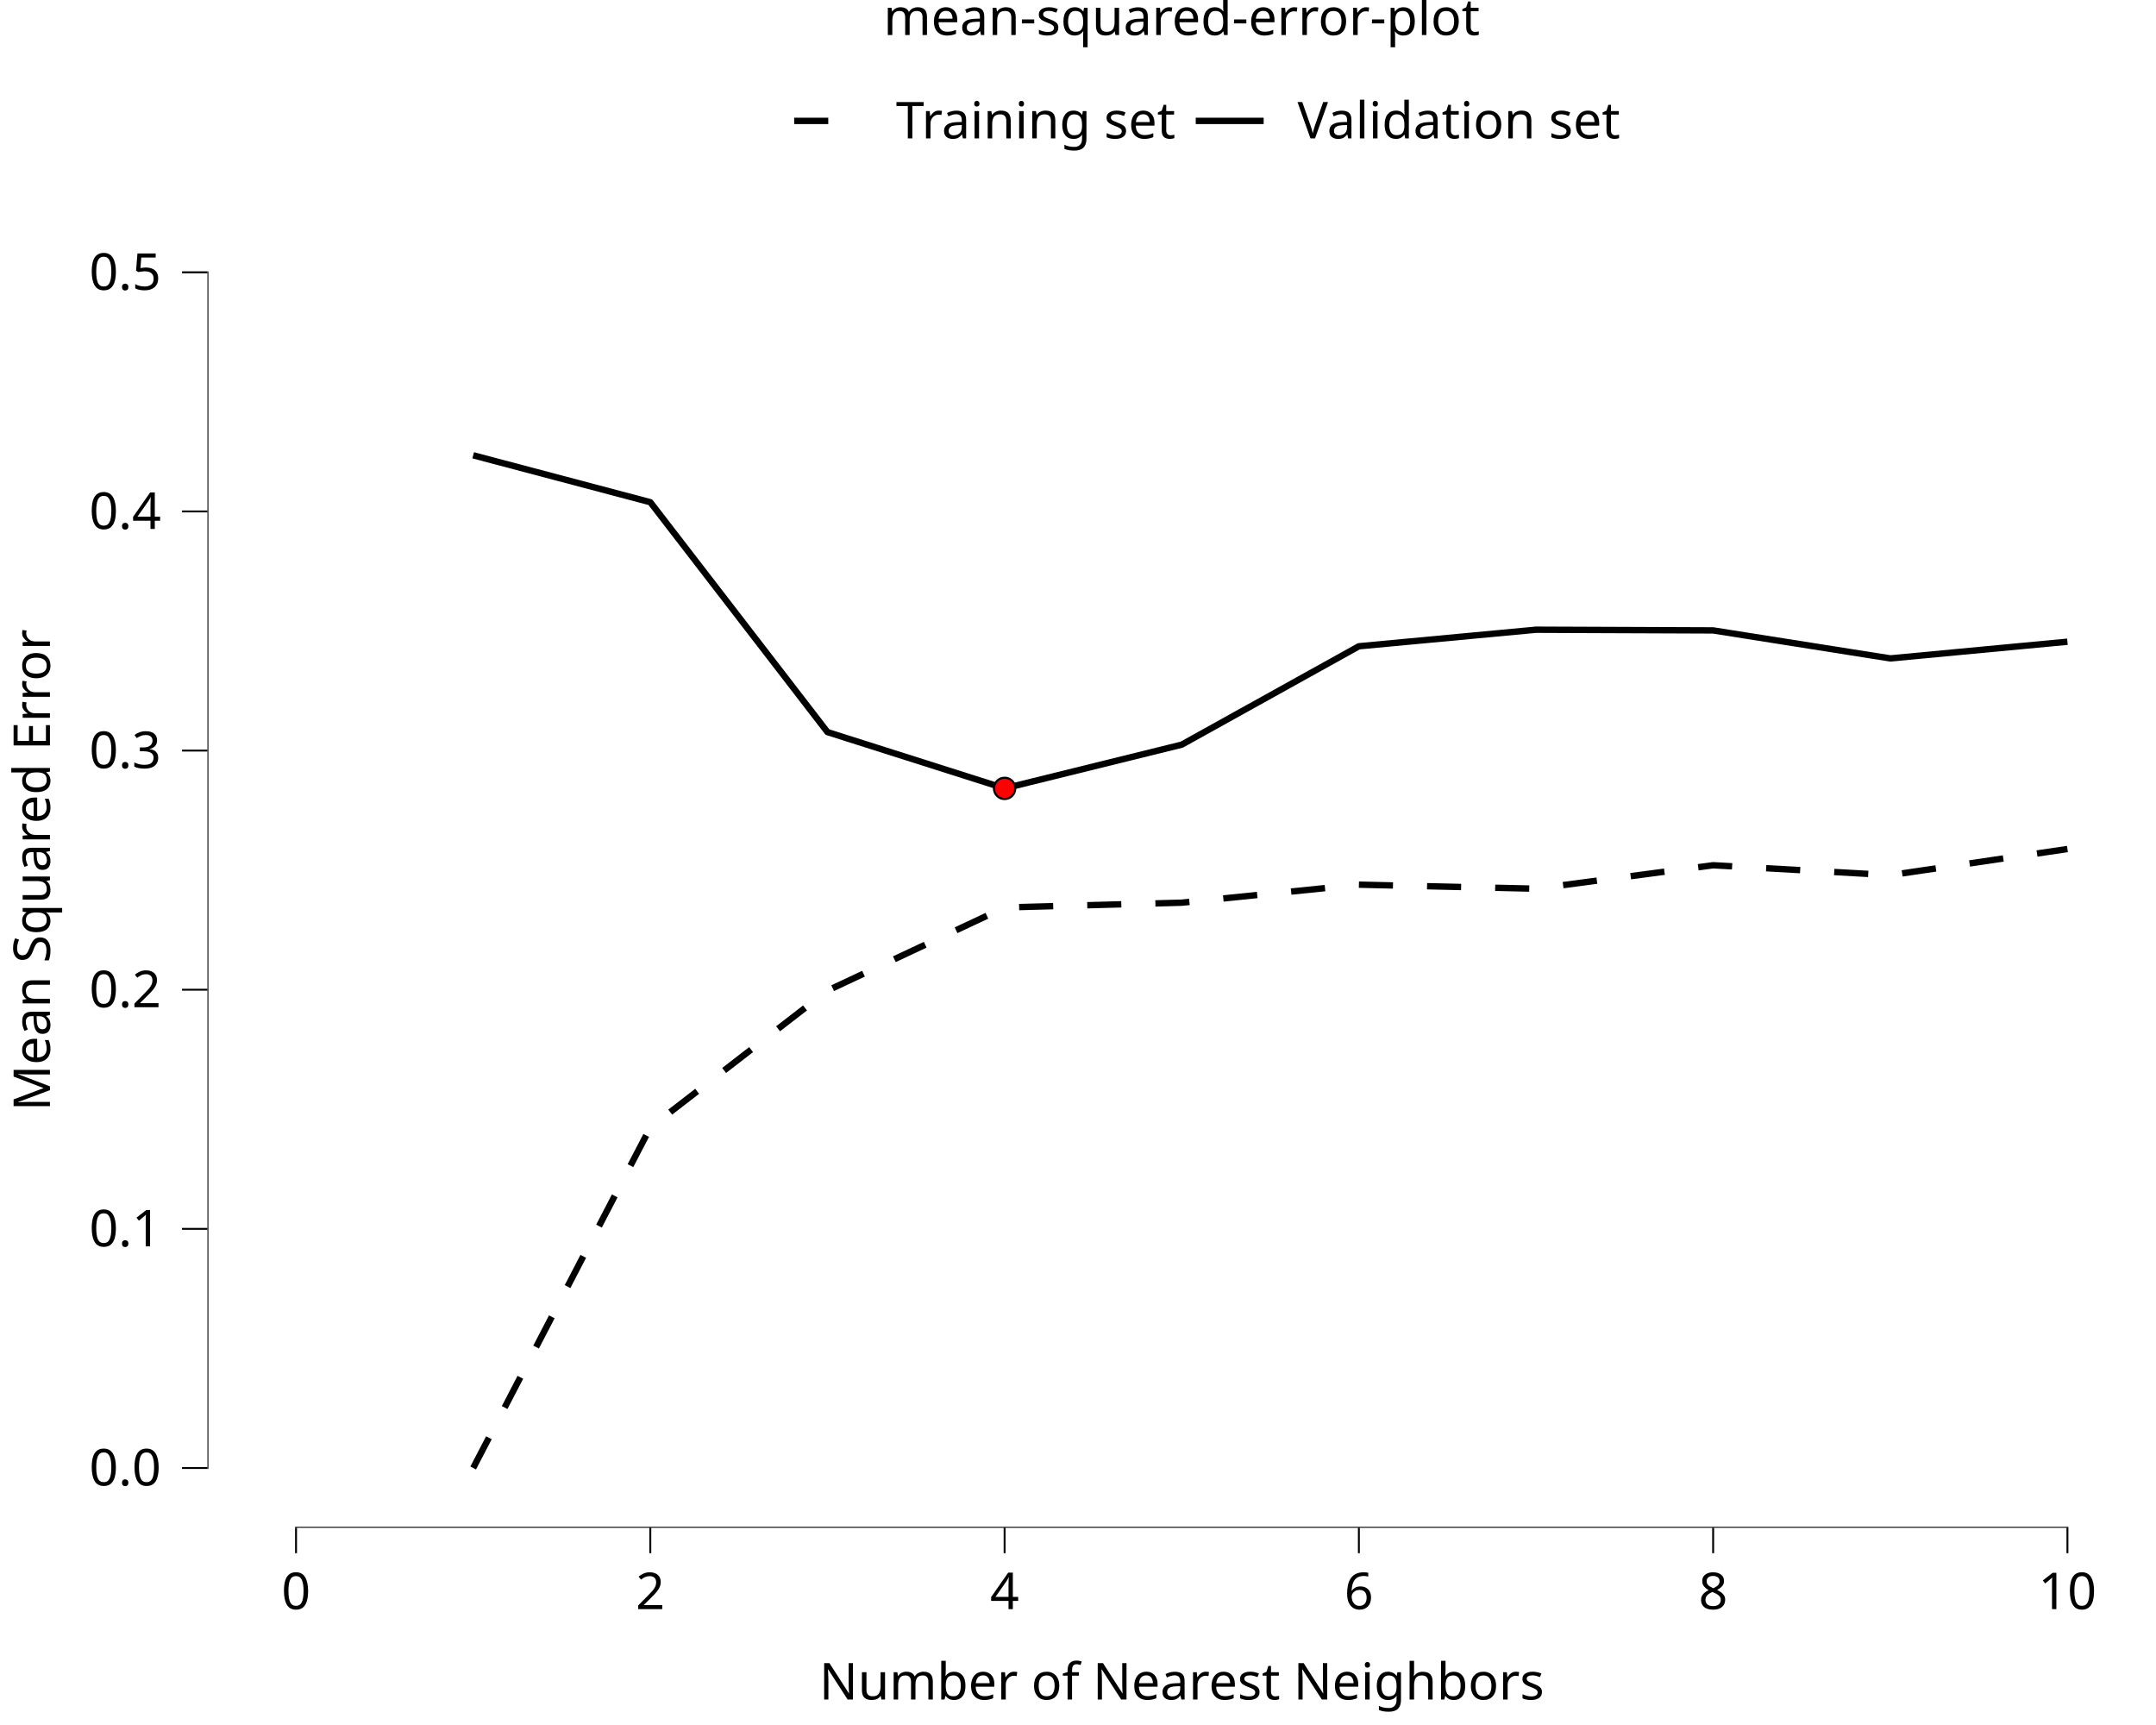
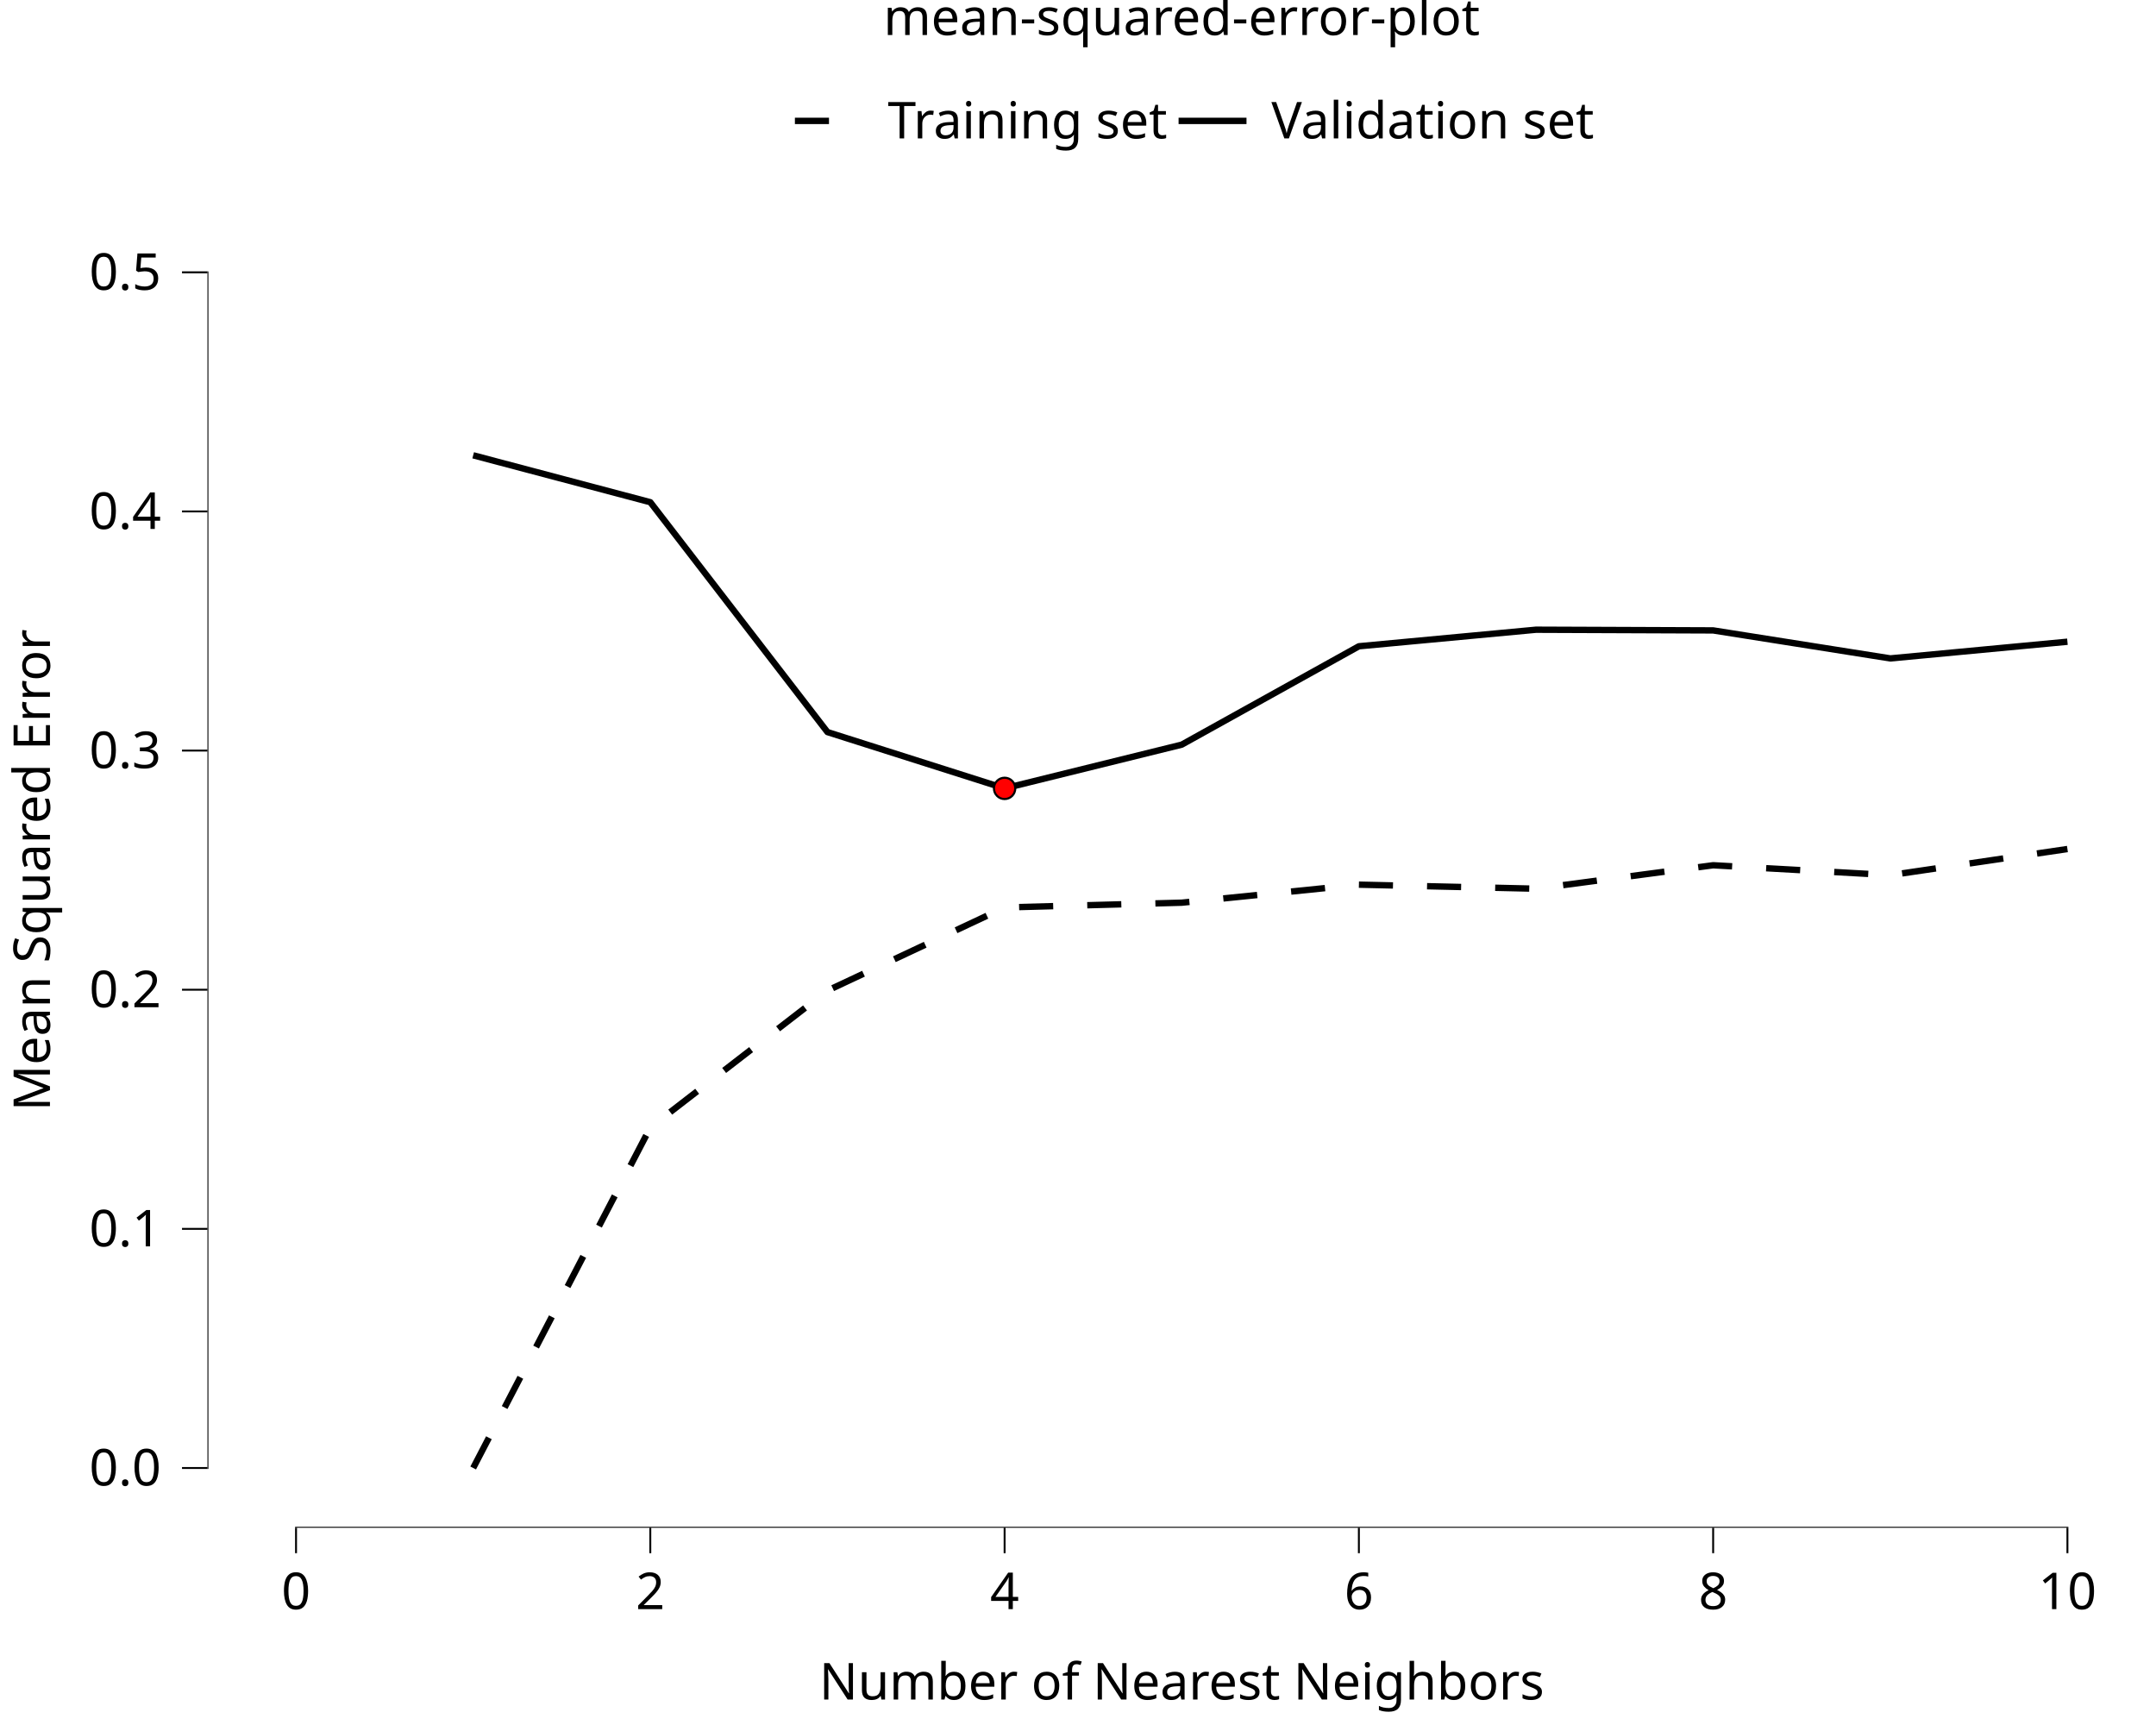
<svg xmlns="http://www.w3.org/2000/svg" class="svglite" data-engine-version="2.0" width="720.00pt" height="576.00pt" viewBox="0 0 720.00 576.00">
  <defs>
    <style type="text/css">
    .svglite line, .svglite polyline, .svglite polygon, .svglite path, .svglite rect, .svglite circle {
      fill: none;
      stroke: #000000;
      stroke-linecap: round;
      stroke-linejoin: round;
      stroke-miterlimit: 10.00;
    }
  </style>
  </defs>
  <rect width="100%" height="100%" style="stroke: none; fill: #FFFFFF;" />
  <defs>
    <clipPath id="cpMC4wMHw3MjAuMDB8MC4wMHw1NzYuMDA=">
      <rect x="0.00" y="0.00" width="720.00" height="576.00" />
    </clipPath>
  </defs>
  <g clip-path="url(#cpMC4wMHw3MjAuMDB8MC4wMHw1NzYuMDA=)">
-     <rect x="0.00" y="0.00" width="720.00" height="576.00" style="stroke-width: 10.67; stroke: none;" />
+     <rect x="-0" y="0.00" width="720.00" height="576.00" style="stroke-width: 10.67; stroke: none;" />
  </g>
  <defs>
    <clipPath id="cpNjkuMjh8NzIwLjAwfDcwLjk3fDUxMC4xNA==">
      <rect x="69.28" y="70.97" width="650.72" height="439.17" />
    </clipPath>
  </defs>
  <g clip-path="url(#cpNjkuMjh8NzIwLjAwfDcwLjk3fDUxMC4xNA==)">
    <rect x="69.28" y="70.97" width="650.72" height="439.17" style="stroke-width: 10.67; stroke: none;" />
    <polyline points="158.02,490.18 217.17,376.49 276.33,330.78 335.49,303.01 394.64,301.42 453.80,295.40 512.95,296.75 572.11,288.92 631.27,292.22 690.42,283.50 " style="stroke-width: 2.13; stroke-dasharray: 11.38,11.38; stroke-linecap: butt;" />
    <polyline points="158.02,152.03 217.17,167.69 276.33,244.45 335.49,263.25 394.64,248.65 453.80,215.80 512.95,210.27 572.11,210.50 631.27,219.85 690.42,214.28 " style="stroke-width: 2.13; stroke-linecap: butt;" />
    <circle cx="335.49" cy="263.25" r="3.56" style="stroke-width: 0.71; fill: #FF0000;" />
    <line x1="98.54" y1="510.14" x2="690.74" y2="510.14" style="stroke-width: 0.64; stroke-linecap: butt;" />
    <line x1="69.28" y1="490.50" x2="69.28" y2="90.62" style="stroke-width: 0.64; stroke-linecap: butt;" />
    <rect x="69.28" y="70.97" width="650.72" height="439.17" style="stroke-width: 0.00; stroke: none;" />
  </g>
  <g clip-path="url(#cpMC4wMHw3MjAuMDB8MC4wMHw1NzYuMDA=)">
    <polyline points="69.28,510.14 69.28,70.97 " style="stroke-width: 0.00; stroke: none; stroke-linecap: butt;" />
    <text x="53.81" y="496.03" text-anchor="end" style="font-size: 17.00px; font-family: sans;" textLength="23.63px" lengthAdjust="spacingAndGlyphs">0.0</text>
    <text x="53.81" y="416.18" text-anchor="end" style="font-size: 17.00px; font-family: sans;" textLength="23.63px" lengthAdjust="spacingAndGlyphs">0.1</text>
    <text x="53.81" y="336.33" text-anchor="end" style="font-size: 17.00px; font-family: sans;" textLength="23.63px" lengthAdjust="spacingAndGlyphs">0.2</text>
    <text x="53.81" y="256.48" text-anchor="end" style="font-size: 17.00px; font-family: sans;" textLength="23.63px" lengthAdjust="spacingAndGlyphs">0.3</text>
    <text x="53.81" y="176.63" text-anchor="end" style="font-size: 17.00px; font-family: sans;" textLength="23.63px" lengthAdjust="spacingAndGlyphs">0.4</text>
    <text x="53.81" y="96.78" text-anchor="end" style="font-size: 17.00px; font-family: sans;" textLength="23.63px" lengthAdjust="spacingAndGlyphs">0.5</text>
    <polyline points="60.78,490.18 69.28,490.18 " style="stroke-width: 0.64; stroke-linecap: butt;" />
    <polyline points="60.78,410.33 69.28,410.33 " style="stroke-width: 0.64; stroke-linecap: butt;" />
    <polyline points="60.78,330.48 69.28,330.48 " style="stroke-width: 0.64; stroke-linecap: butt;" />
    <polyline points="60.78,250.63 69.28,250.63 " style="stroke-width: 0.64; stroke-linecap: butt;" />
    <polyline points="60.78,170.78 69.28,170.78 " style="stroke-width: 0.64; stroke-linecap: butt;" />
    <polyline points="60.78,90.93 69.28,90.93 " style="stroke-width: 0.64; stroke-linecap: butt;" />
    <polyline points="69.28,510.14 720.00,510.14 " style="stroke-width: 0.00; stroke: none; stroke-linecap: butt;" />
    <polyline points="98.86,518.64 98.86,510.14 " style="stroke-width: 0.64; stroke-linecap: butt;" />
    <polyline points="217.17,518.64 217.17,510.14 " style="stroke-width: 0.64; stroke-linecap: butt;" />
    <polyline points="335.49,518.64 335.49,510.14 " style="stroke-width: 0.64; stroke-linecap: butt;" />
    <polyline points="453.80,518.64 453.80,510.14 " style="stroke-width: 0.64; stroke-linecap: butt;" />
    <polyline points="572.11,518.64 572.11,510.14 " style="stroke-width: 0.64; stroke-linecap: butt;" />
    <polyline points="690.42,518.64 690.42,510.14 " style="stroke-width: 0.64; stroke-linecap: butt;" />
    <text x="98.86" y="537.32" text-anchor="middle" style="font-size: 17.00px; font-family: sans;" textLength="9.46px" lengthAdjust="spacingAndGlyphs">0</text>
    <text x="217.17" y="537.32" text-anchor="middle" style="font-size: 17.00px; font-family: sans;" textLength="9.46px" lengthAdjust="spacingAndGlyphs">2</text>
    <text x="335.49" y="537.32" text-anchor="middle" style="font-size: 17.00px; font-family: sans;" textLength="9.46px" lengthAdjust="spacingAndGlyphs">4</text>
    <text x="453.80" y="537.32" text-anchor="middle" style="font-size: 17.00px; font-family: sans;" textLength="9.46px" lengthAdjust="spacingAndGlyphs">6</text>
    <text x="572.11" y="537.32" text-anchor="middle" style="font-size: 17.00px; font-family: sans;" textLength="9.46px" lengthAdjust="spacingAndGlyphs">8</text>
    <text x="690.42" y="537.32" text-anchor="middle" style="font-size: 17.00px; font-family: sans;" textLength="18.91px" lengthAdjust="spacingAndGlyphs">10</text>
    <text x="394.64" y="567.49" text-anchor="middle" style="font-size: 17.00px; font-family: sans;" textLength="225.86px" lengthAdjust="spacingAndGlyphs">Number of Nearest Neighbors</text>
    <text transform="translate(16.68,290.56) rotate(-90)" text-anchor="middle" style="font-size: 17.00px; font-family: sans;" textLength="154.04px" lengthAdjust="spacingAndGlyphs">Mean Squared Error</text>
-     <rect x="248.43" y="20.71" width="292.42" height="39.31" style="stroke-width: 0.75; stroke: none;" />
-     <rect x="248.43" y="20.71" width="292.42" height="39.31" style="stroke-width: 10.67; stroke: none;" />
-     <rect x="262.38" y="26.19" width="28.35" height="28.35" style="stroke-width: 10.67; stroke: none;" />
-     <line x1="265.22" y1="40.36" x2="287.89" y2="40.36" style="stroke-width: 2.13; stroke-dasharray: 11.38,11.38; stroke-linecap: butt;" />
-     <rect x="396.49" y="26.19" width="28.35" height="28.35" style="stroke-width: 10.67; stroke: none;" />
-     <line x1="399.32" y1="40.36" x2="422.00" y2="40.36" style="stroke-width: 2.13; stroke-linecap: butt;" />
-     <text x="299.20" y="46.21" style="font-size: 17.00px; font-family: sans;" textLength="88.82px" lengthAdjust="spacingAndGlyphs">Training set</text>
-     <text x="433.30" y="46.21" style="font-size: 17.00px; font-family: sans;" textLength="102.07px" lengthAdjust="spacingAndGlyphs">Validation set</text>
+     <rect x="257.15" y="20.71" width="274.98" height="39.31" style="stroke-width: 0.75; stroke: none;" />
+     <rect x="257.15" y="20.71" width="274.98" height="39.31" style="stroke-width: 10.67; stroke: none;" />
+     <rect x="262.63" y="26.19" width="28.35" height="28.35" style="stroke-width: 10.67; stroke: none;" />
+     <line x1="265.46" y1="40.36" x2="288.14" y2="40.36" style="stroke-width: 2.13; stroke-dasharray: 11.38,11.38; stroke-linecap: butt;" />
+     <rect x="390.76" y="26.19" width="28.35" height="28.35" style="stroke-width: 10.67; stroke: none;" />
+     <line x1="393.59" y1="40.36" x2="416.27" y2="40.36" style="stroke-width: 2.13; stroke-linecap: butt;" />
+     <text x="296.46" y="46.21" style="font-size: 17.00px; font-family: sans;" textLength="88.82px" lengthAdjust="spacingAndGlyphs">Training set</text>
+     <text x="424.58" y="46.21" style="font-size: 17.00px; font-family: sans;" textLength="102.07px" lengthAdjust="spacingAndGlyphs">Validation set</text>
    <text x="394.64" y="11.70" text-anchor="middle" style="font-size: 17.00px; font-family: sans;" textLength="184.26px" lengthAdjust="spacingAndGlyphs">mean-squared-error-plot</text>
  </g>
</svg>
